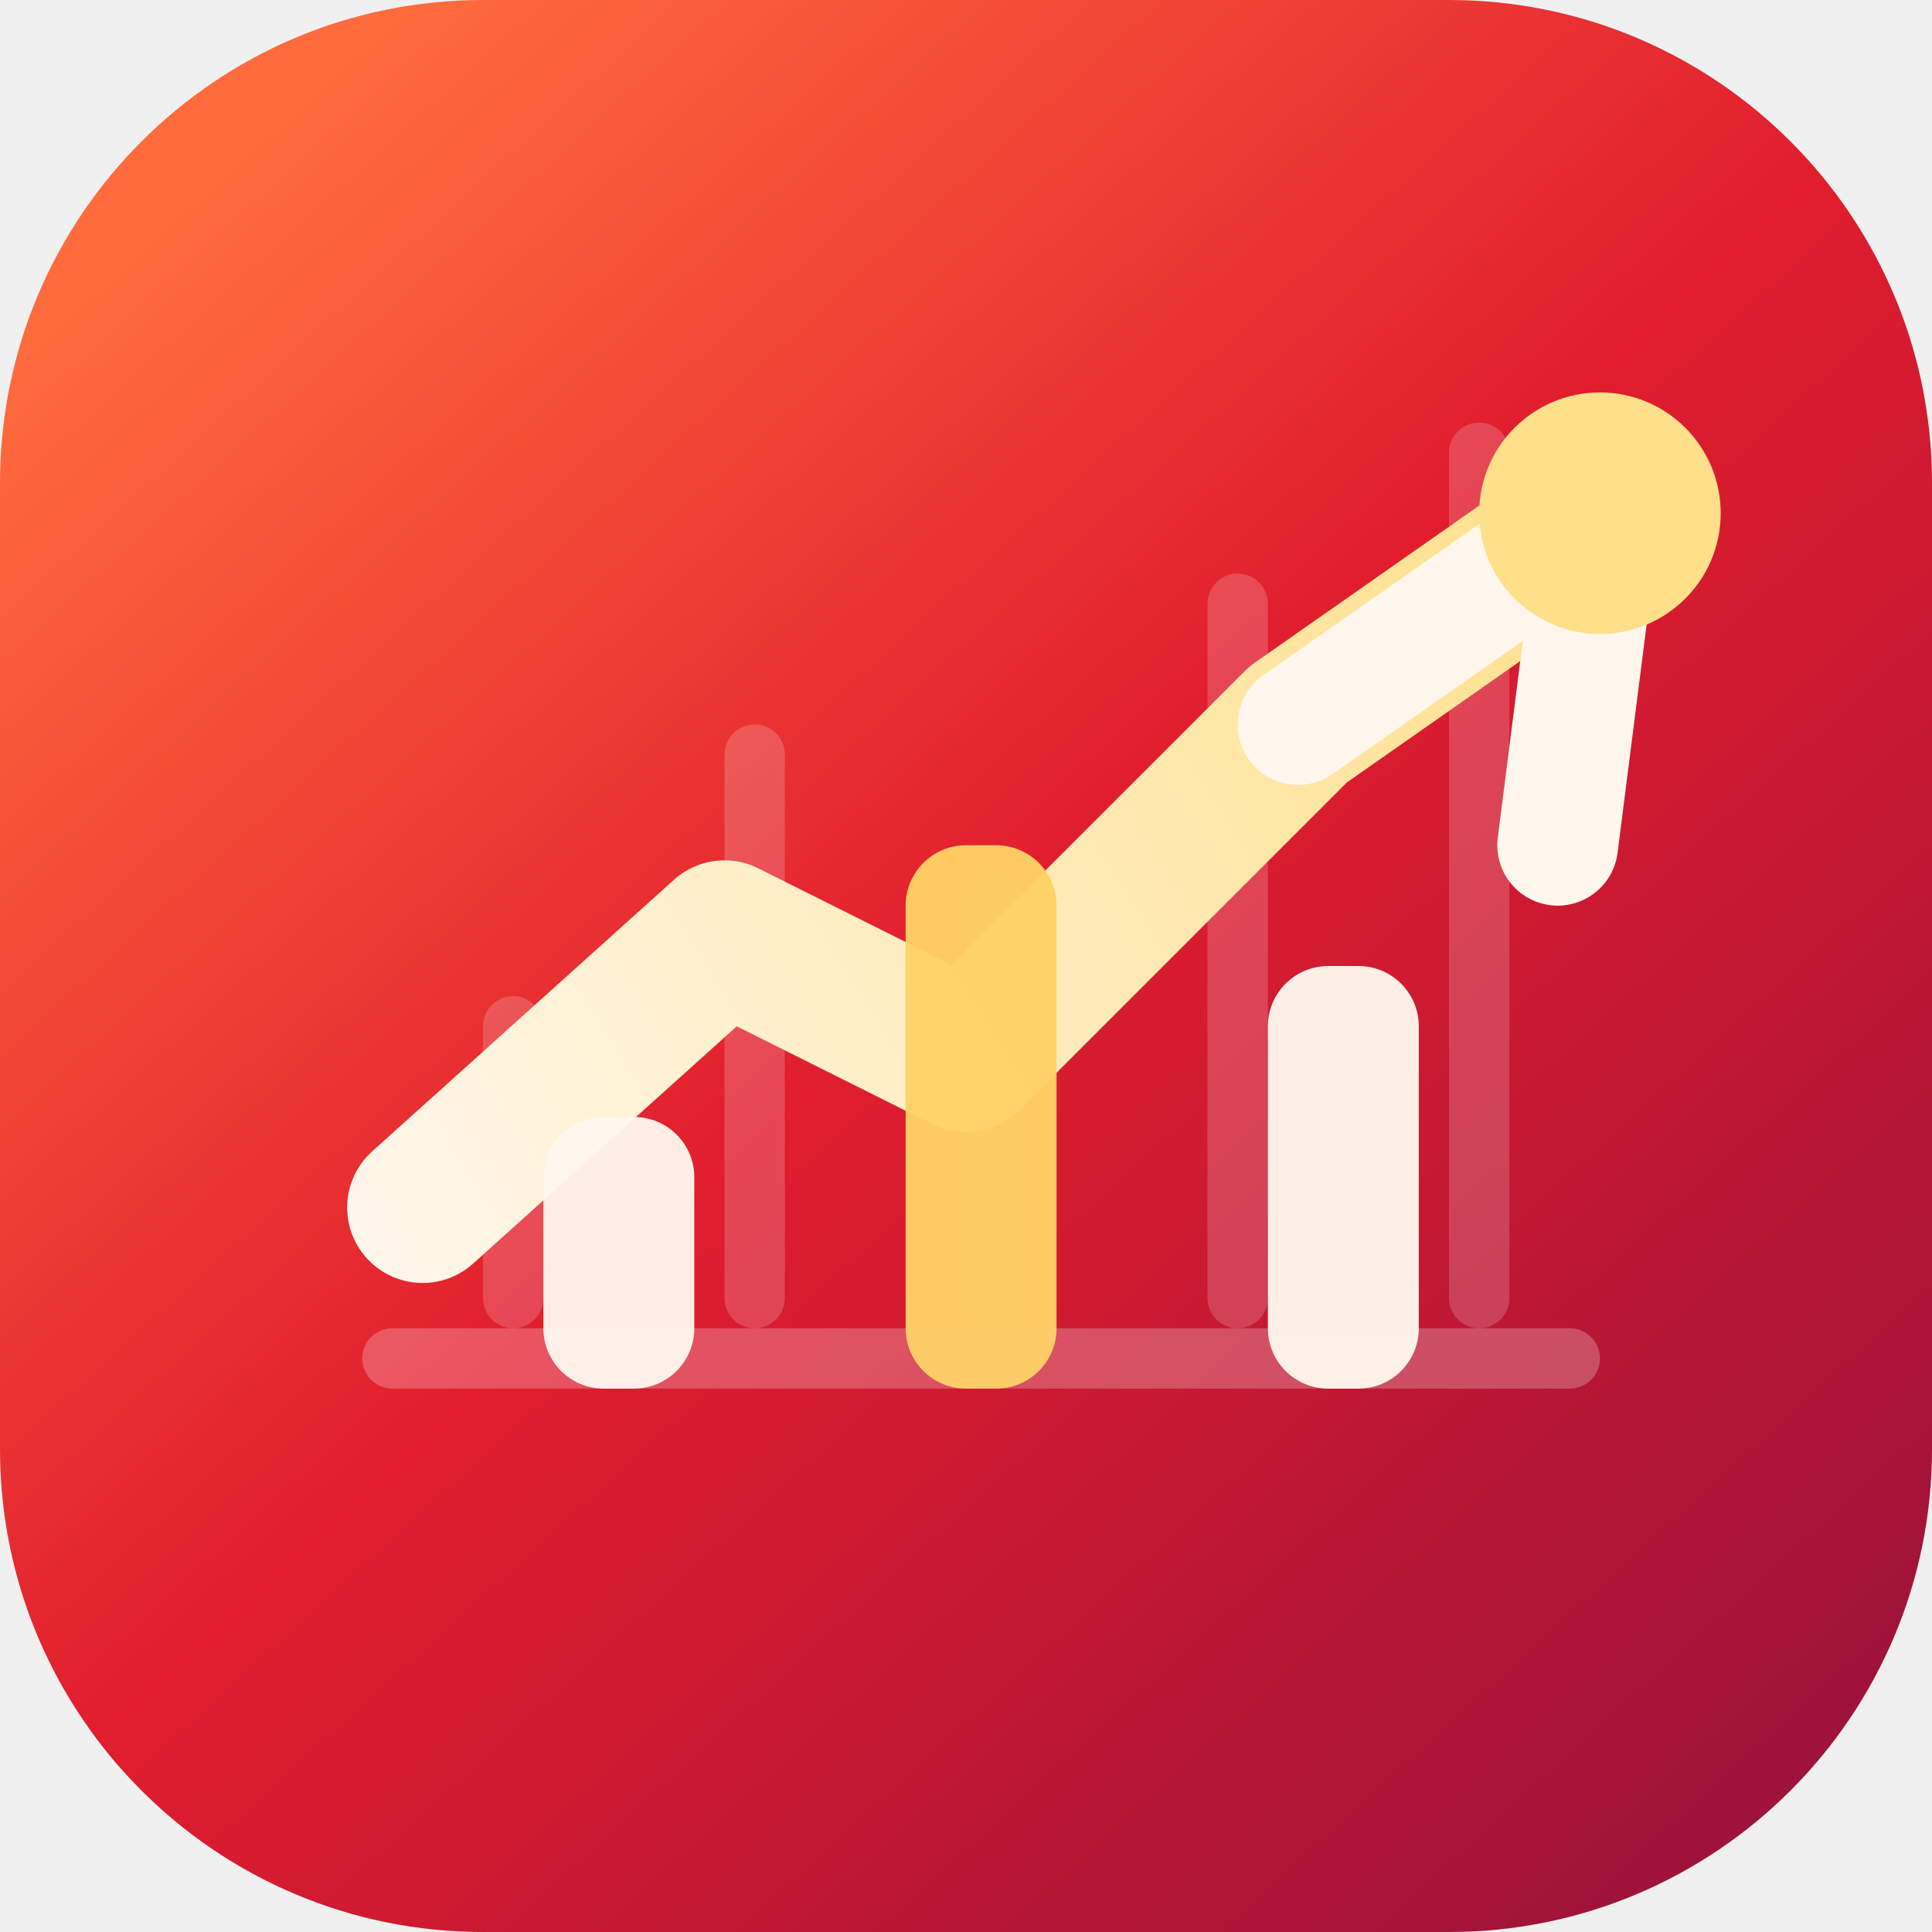
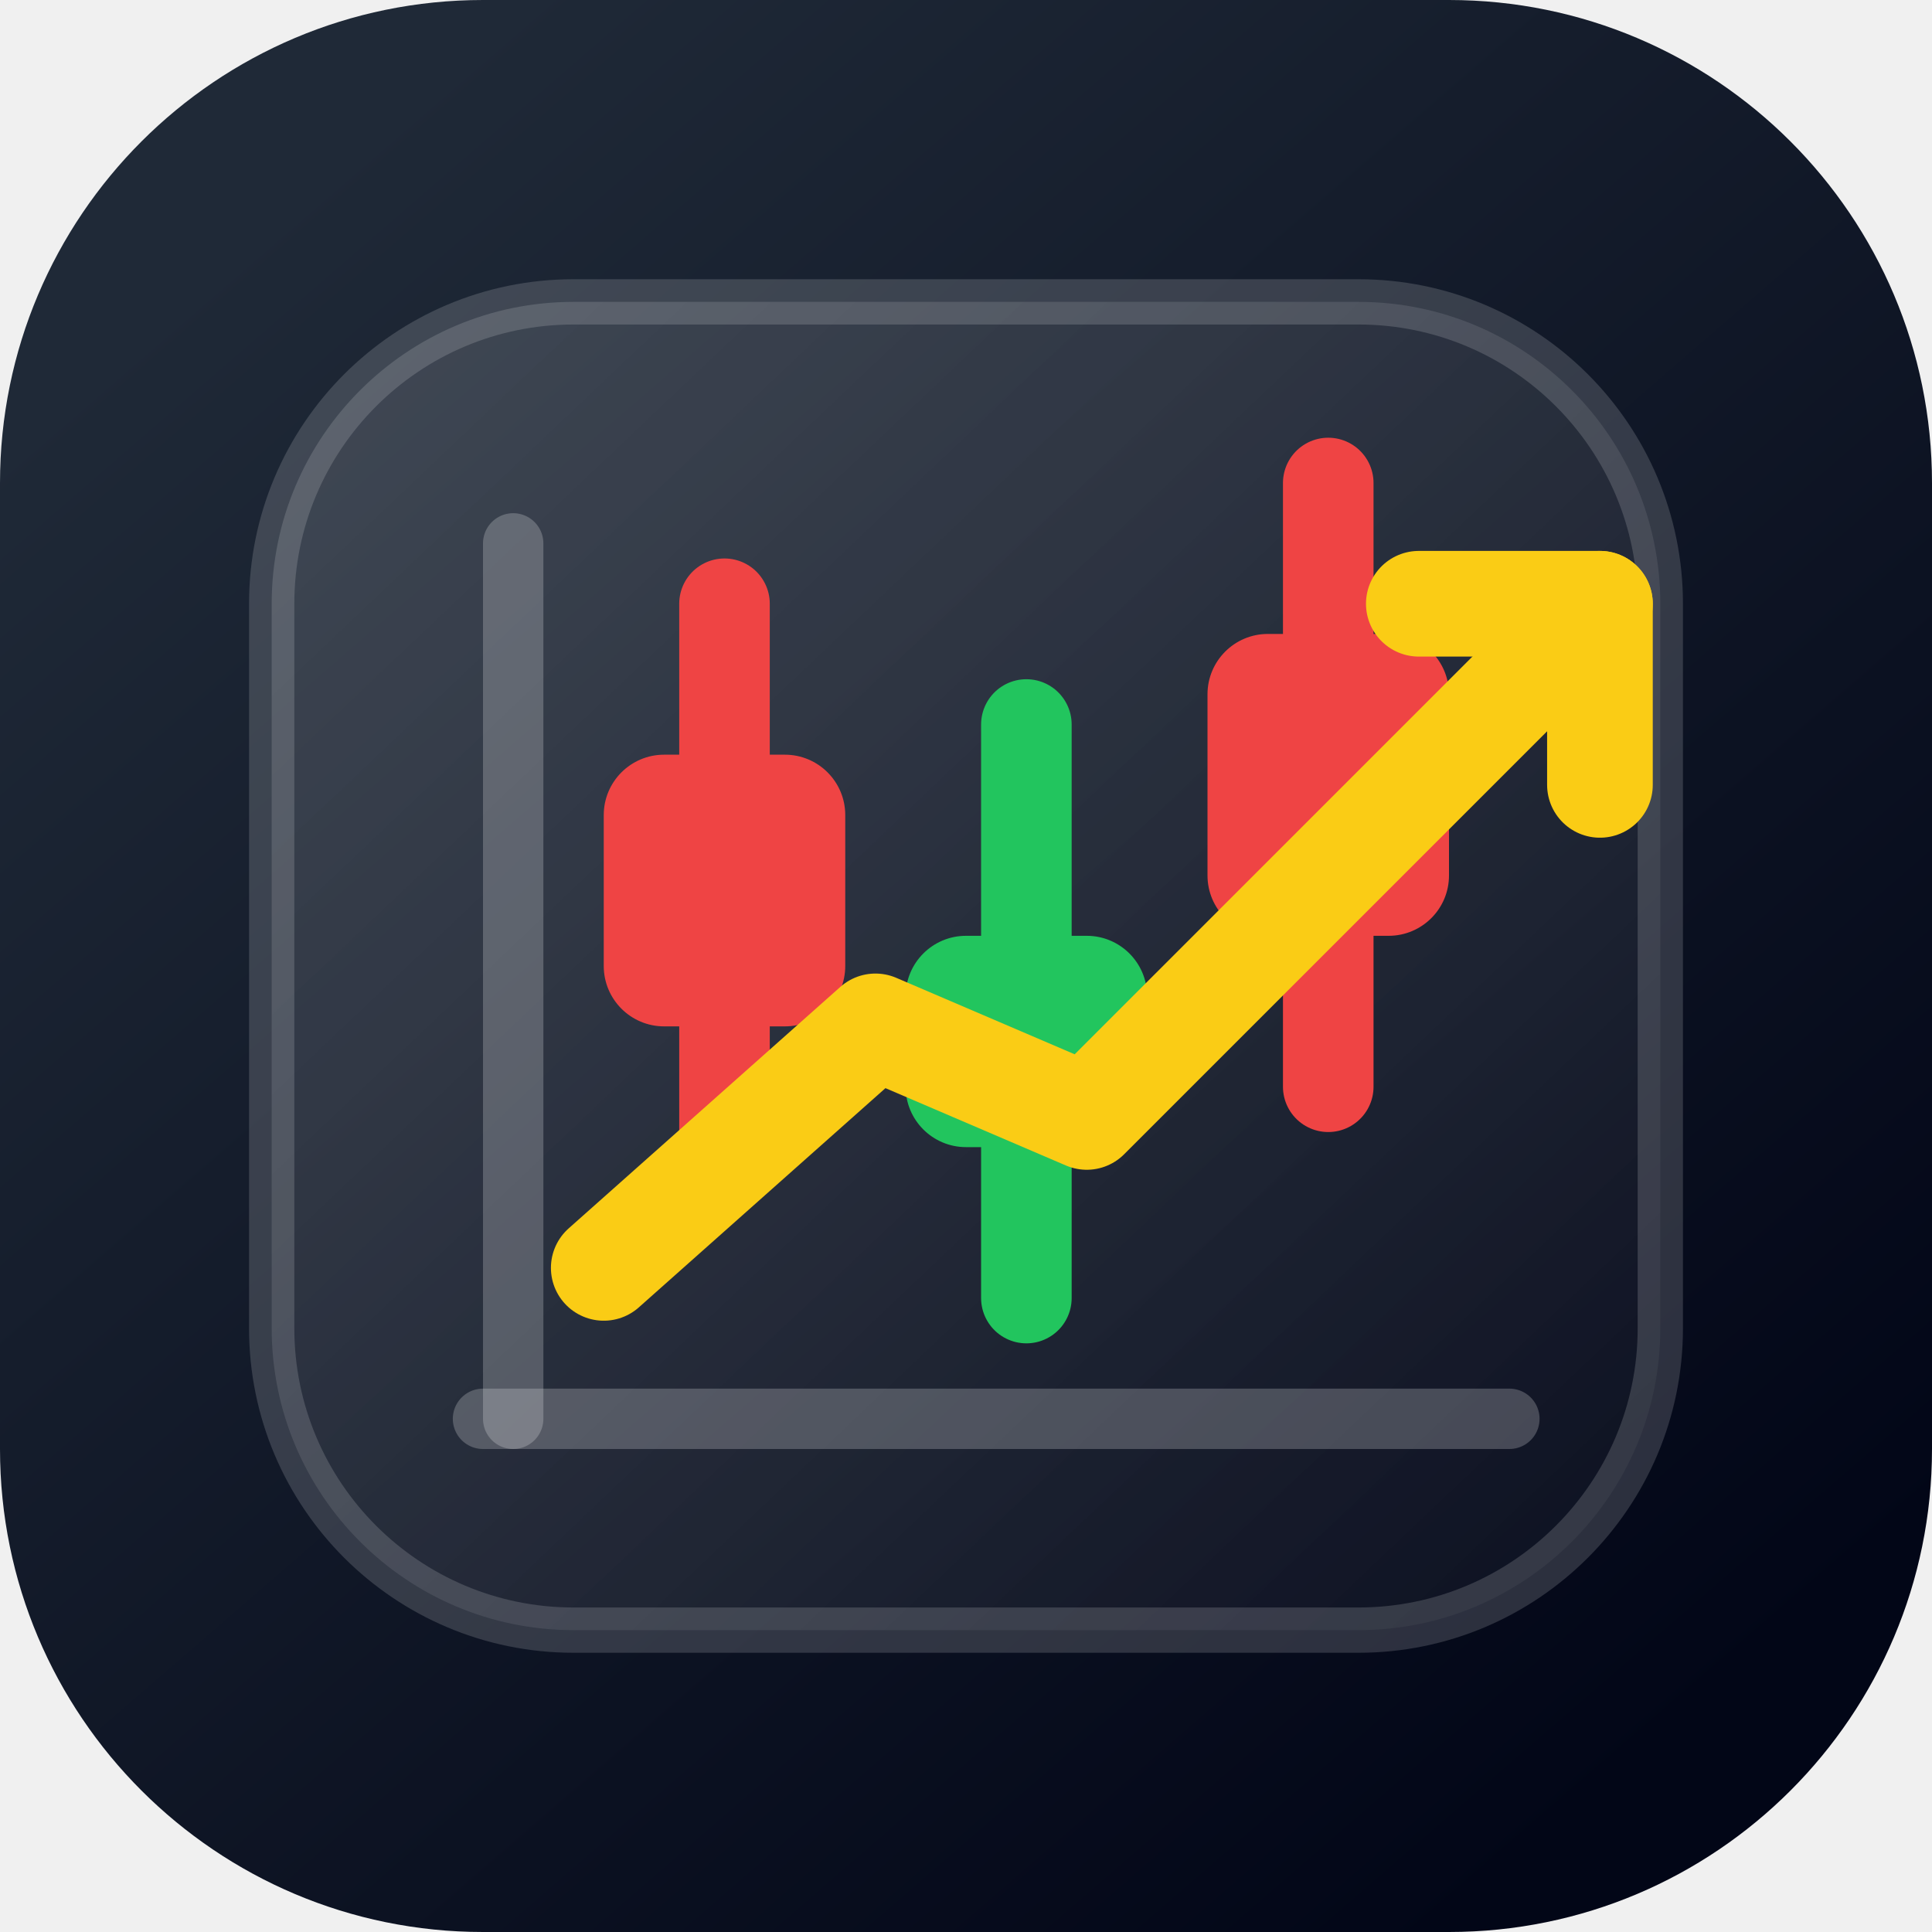
<svg xmlns="http://www.w3.org/2000/svg" width="64" height="64" viewBox="0 0 64 64" fill="none">
  <defs>
-     <linearGradient id="bg" x1="8" y1="5" x2="58" y2="60" gradientUnits="userSpaceOnUse">
-       <stop stop-color="#FF6B3D" />
-       <stop offset="0.48" stop-color="#E11D2E" />
-       <stop offset="1" stop-color="#9F1239" />
+     <linearGradient id="bg" x1="10" y1="6" x2="55" y2="58" gradientUnits="userSpaceOnUse">
+       <stop stop-color="#1F2937" />
+       <stop offset="1" stop-color="#020617" />
    </linearGradient>
-     <linearGradient id="line" x1="12" y1="43" x2="53" y2="17" gradientUnits="userSpaceOnUse">
-       <stop stop-color="#FFF7ED" />
-       <stop offset="1" stop-color="#FFE08A" />
+     <linearGradient id="panel" x1="13" y1="12" x2="50" y2="51" gradientUnits="userSpaceOnUse">
+       <stop stop-color="#FFFFFF" stop-opacity="0.15" />
+       <stop offset="1" stop-color="#FFFFFF" stop-opacity="0.04" />
    </linearGradient>
  </defs>
  <rect width="64" height="64" rx="16" fill="url(#bg)" />
-   <path d="M13 45H52" stroke="white" stroke-opacity="0.24" stroke-width="2" stroke-linecap="round" />
-   <path d="M17 34V43M25 25V43M33 30V43M41 20V43M49 15V43" stroke="white" stroke-opacity="0.18" stroke-width="2" stroke-linecap="round" />
-   <path d="M14 40L24 31L32 35L43 24L53 17" stroke="url(#line)" stroke-width="5" stroke-linecap="round" stroke-linejoin="round" />
-   <path d="M43 24L53 17L51.6 28" stroke="#FFF7ED" stroke-width="4" stroke-linecap="round" stroke-linejoin="round" />
-   <rect x="18" y="37" width="5" height="9" rx="2" fill="#FFF7ED" opacity="0.96" />
-   <rect x="30" y="28" width="5" height="18" rx="2" fill="#FFD166" opacity="0.96" />
-   <rect x="42" y="32" width="5" height="14" rx="2" fill="#FFF7ED" opacity="0.96" />
-   <circle cx="53" cy="17" r="4" fill="#FFE08A" />
+   <rect x="9" y="10" width="46" height="44" rx="10" fill="url(#panel)" stroke="#FFFFFF" stroke-opacity="0.16" stroke-width="1.5" />
+   <path d="M16 47H50" stroke="#FFFFFF" stroke-opacity="0.22" stroke-width="2" stroke-linecap="round" />
+   <path d="M17 18V47" stroke="#FFFFFF" stroke-opacity="0.22" stroke-width="2" stroke-linecap="round" />
+   <path d="M24 20V38" stroke="#EF4444" stroke-width="3" stroke-linecap="round" />
+   <rect x="20" y="25" width="8" height="9" rx="2" fill="#EF4444" />
+   <path d="M34 24V43" stroke="#22C55E" stroke-width="3" stroke-linecap="round" />
+   <rect x="30" y="31" width="8" height="7" rx="2" fill="#22C55E" />
+   <path d="M44 16V36" stroke="#EF4444" stroke-width="3" stroke-linecap="round" />
+   <rect x="40" y="21" width="8" height="10" rx="2" fill="#EF4444" />
+   <path d="M20 42L29 34L36 37L46 27L53 20" stroke="#FACC15" stroke-width="3.5" stroke-linecap="round" stroke-linejoin="round" />
+   <path d="M47 20H53V26" stroke="#FACC15" stroke-width="3.5" stroke-linecap="round" stroke-linejoin="round" />
</svg>
